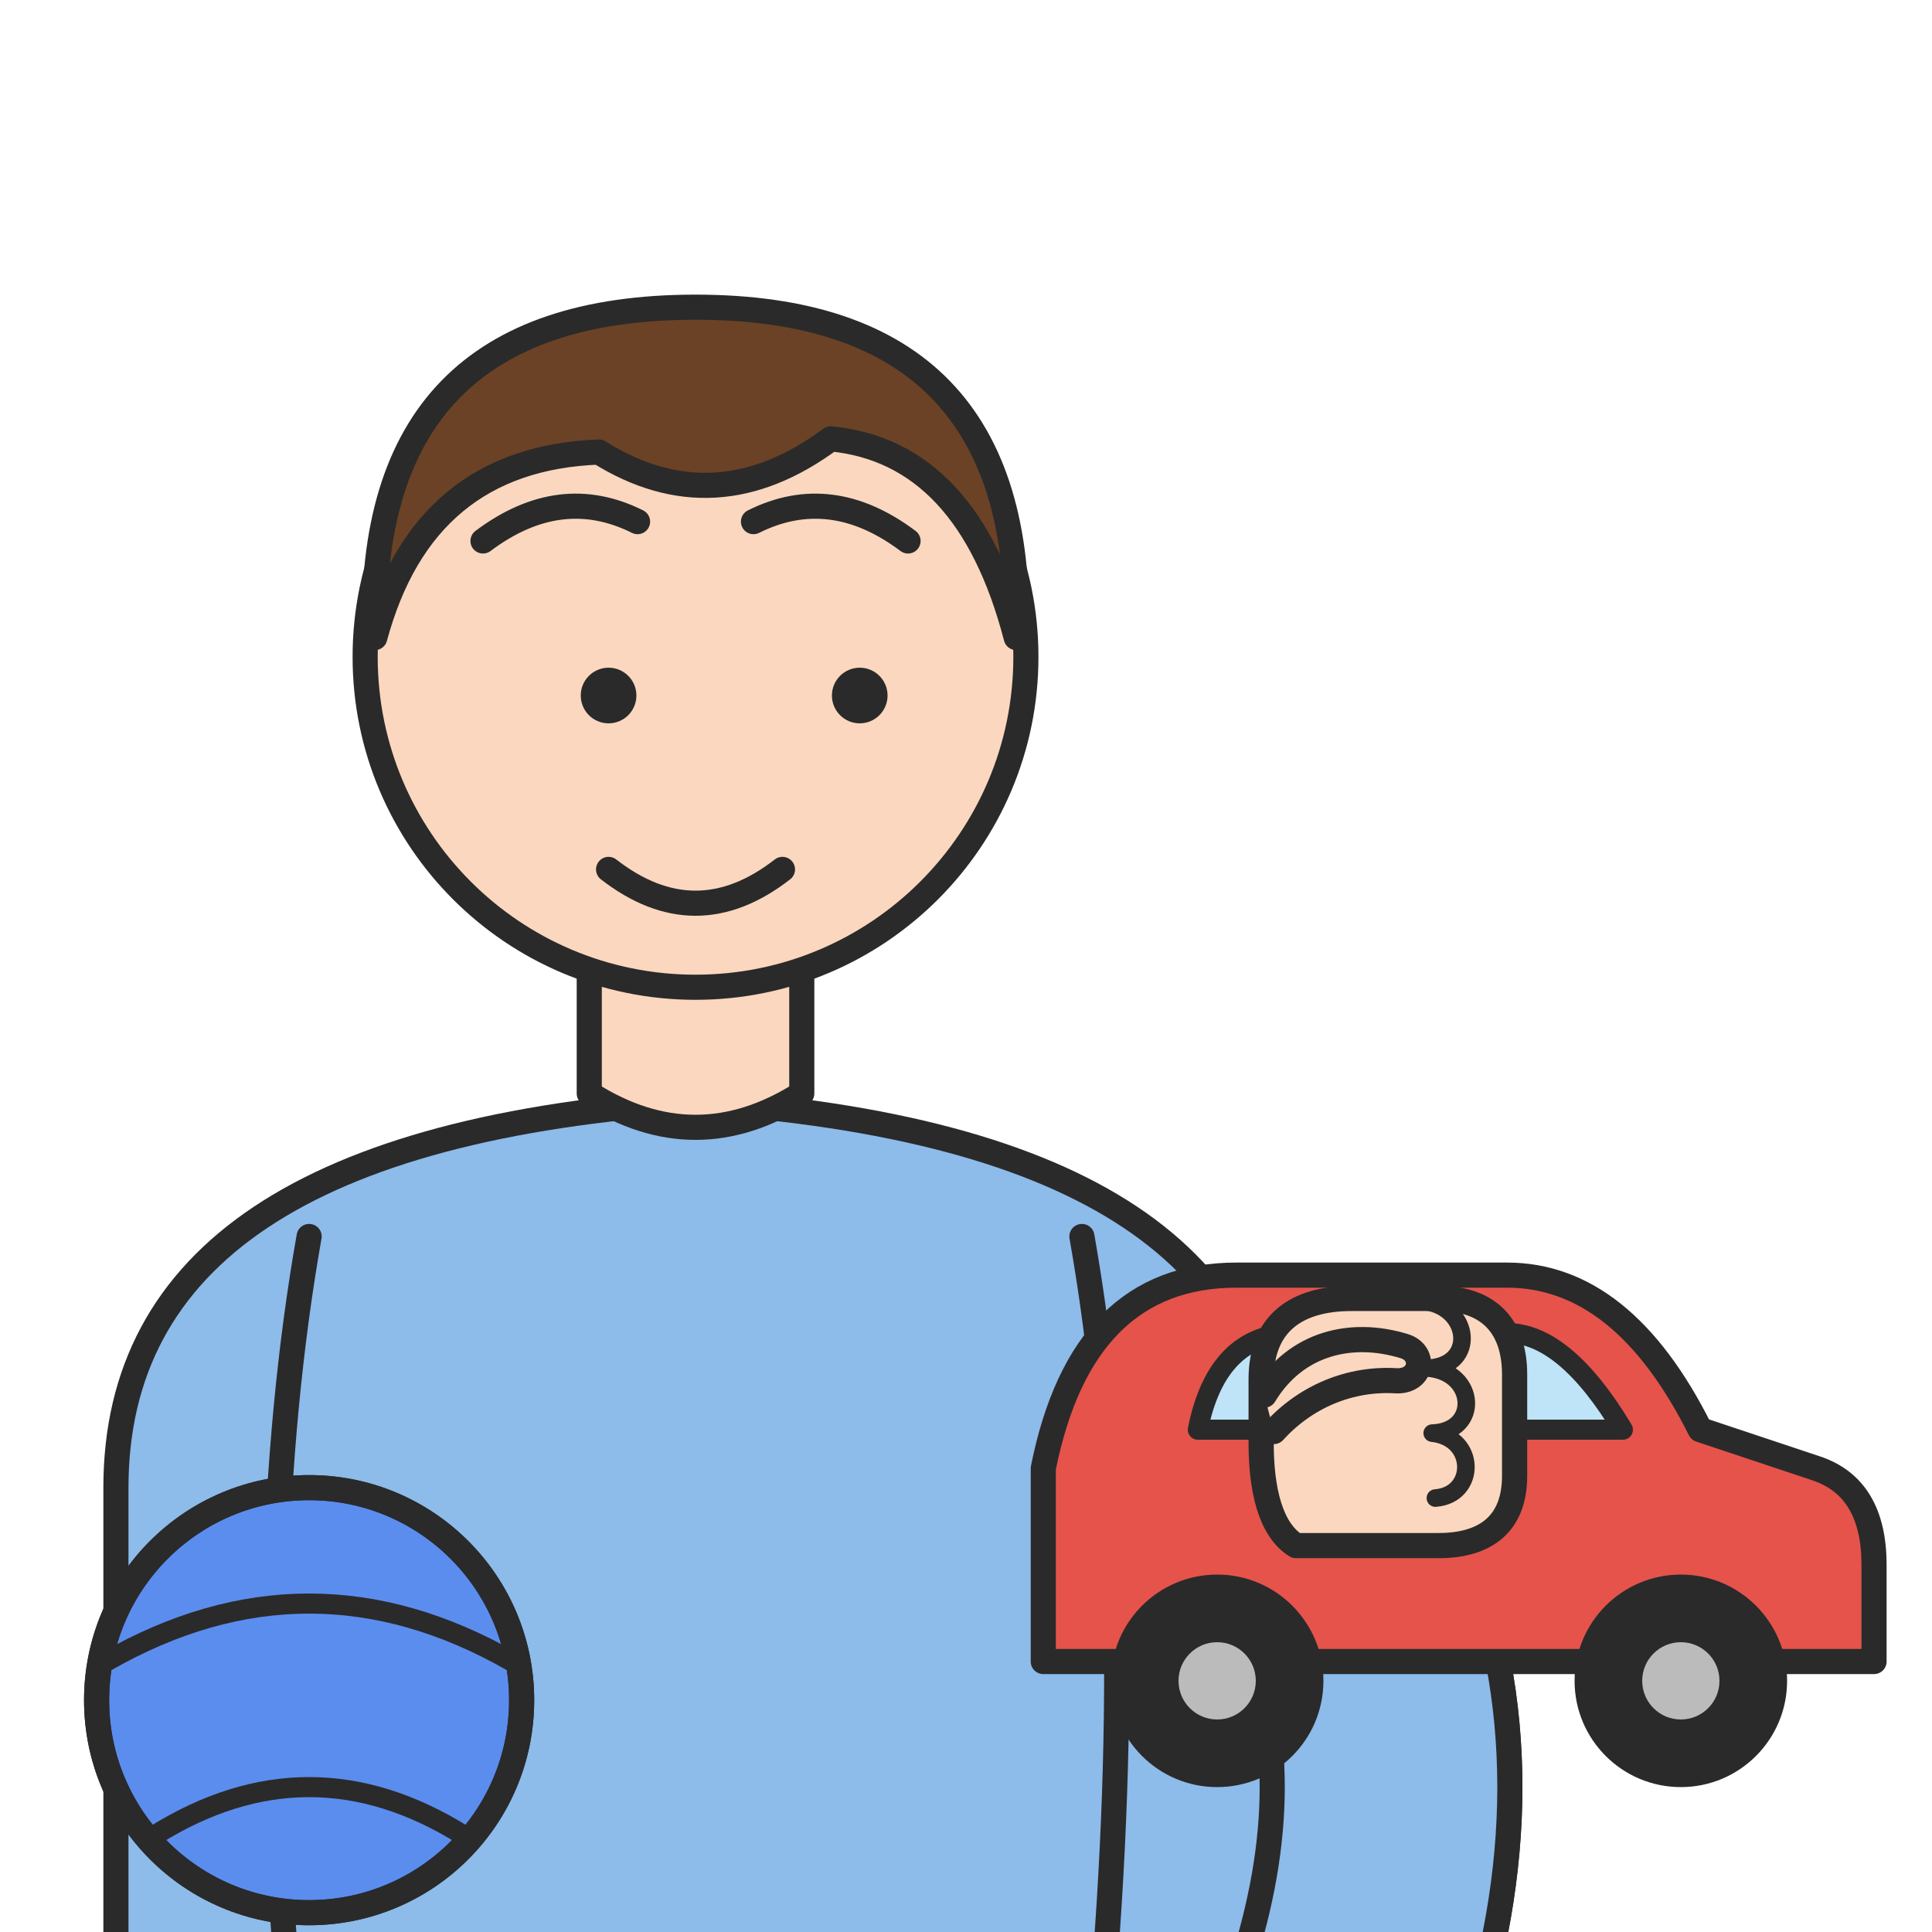
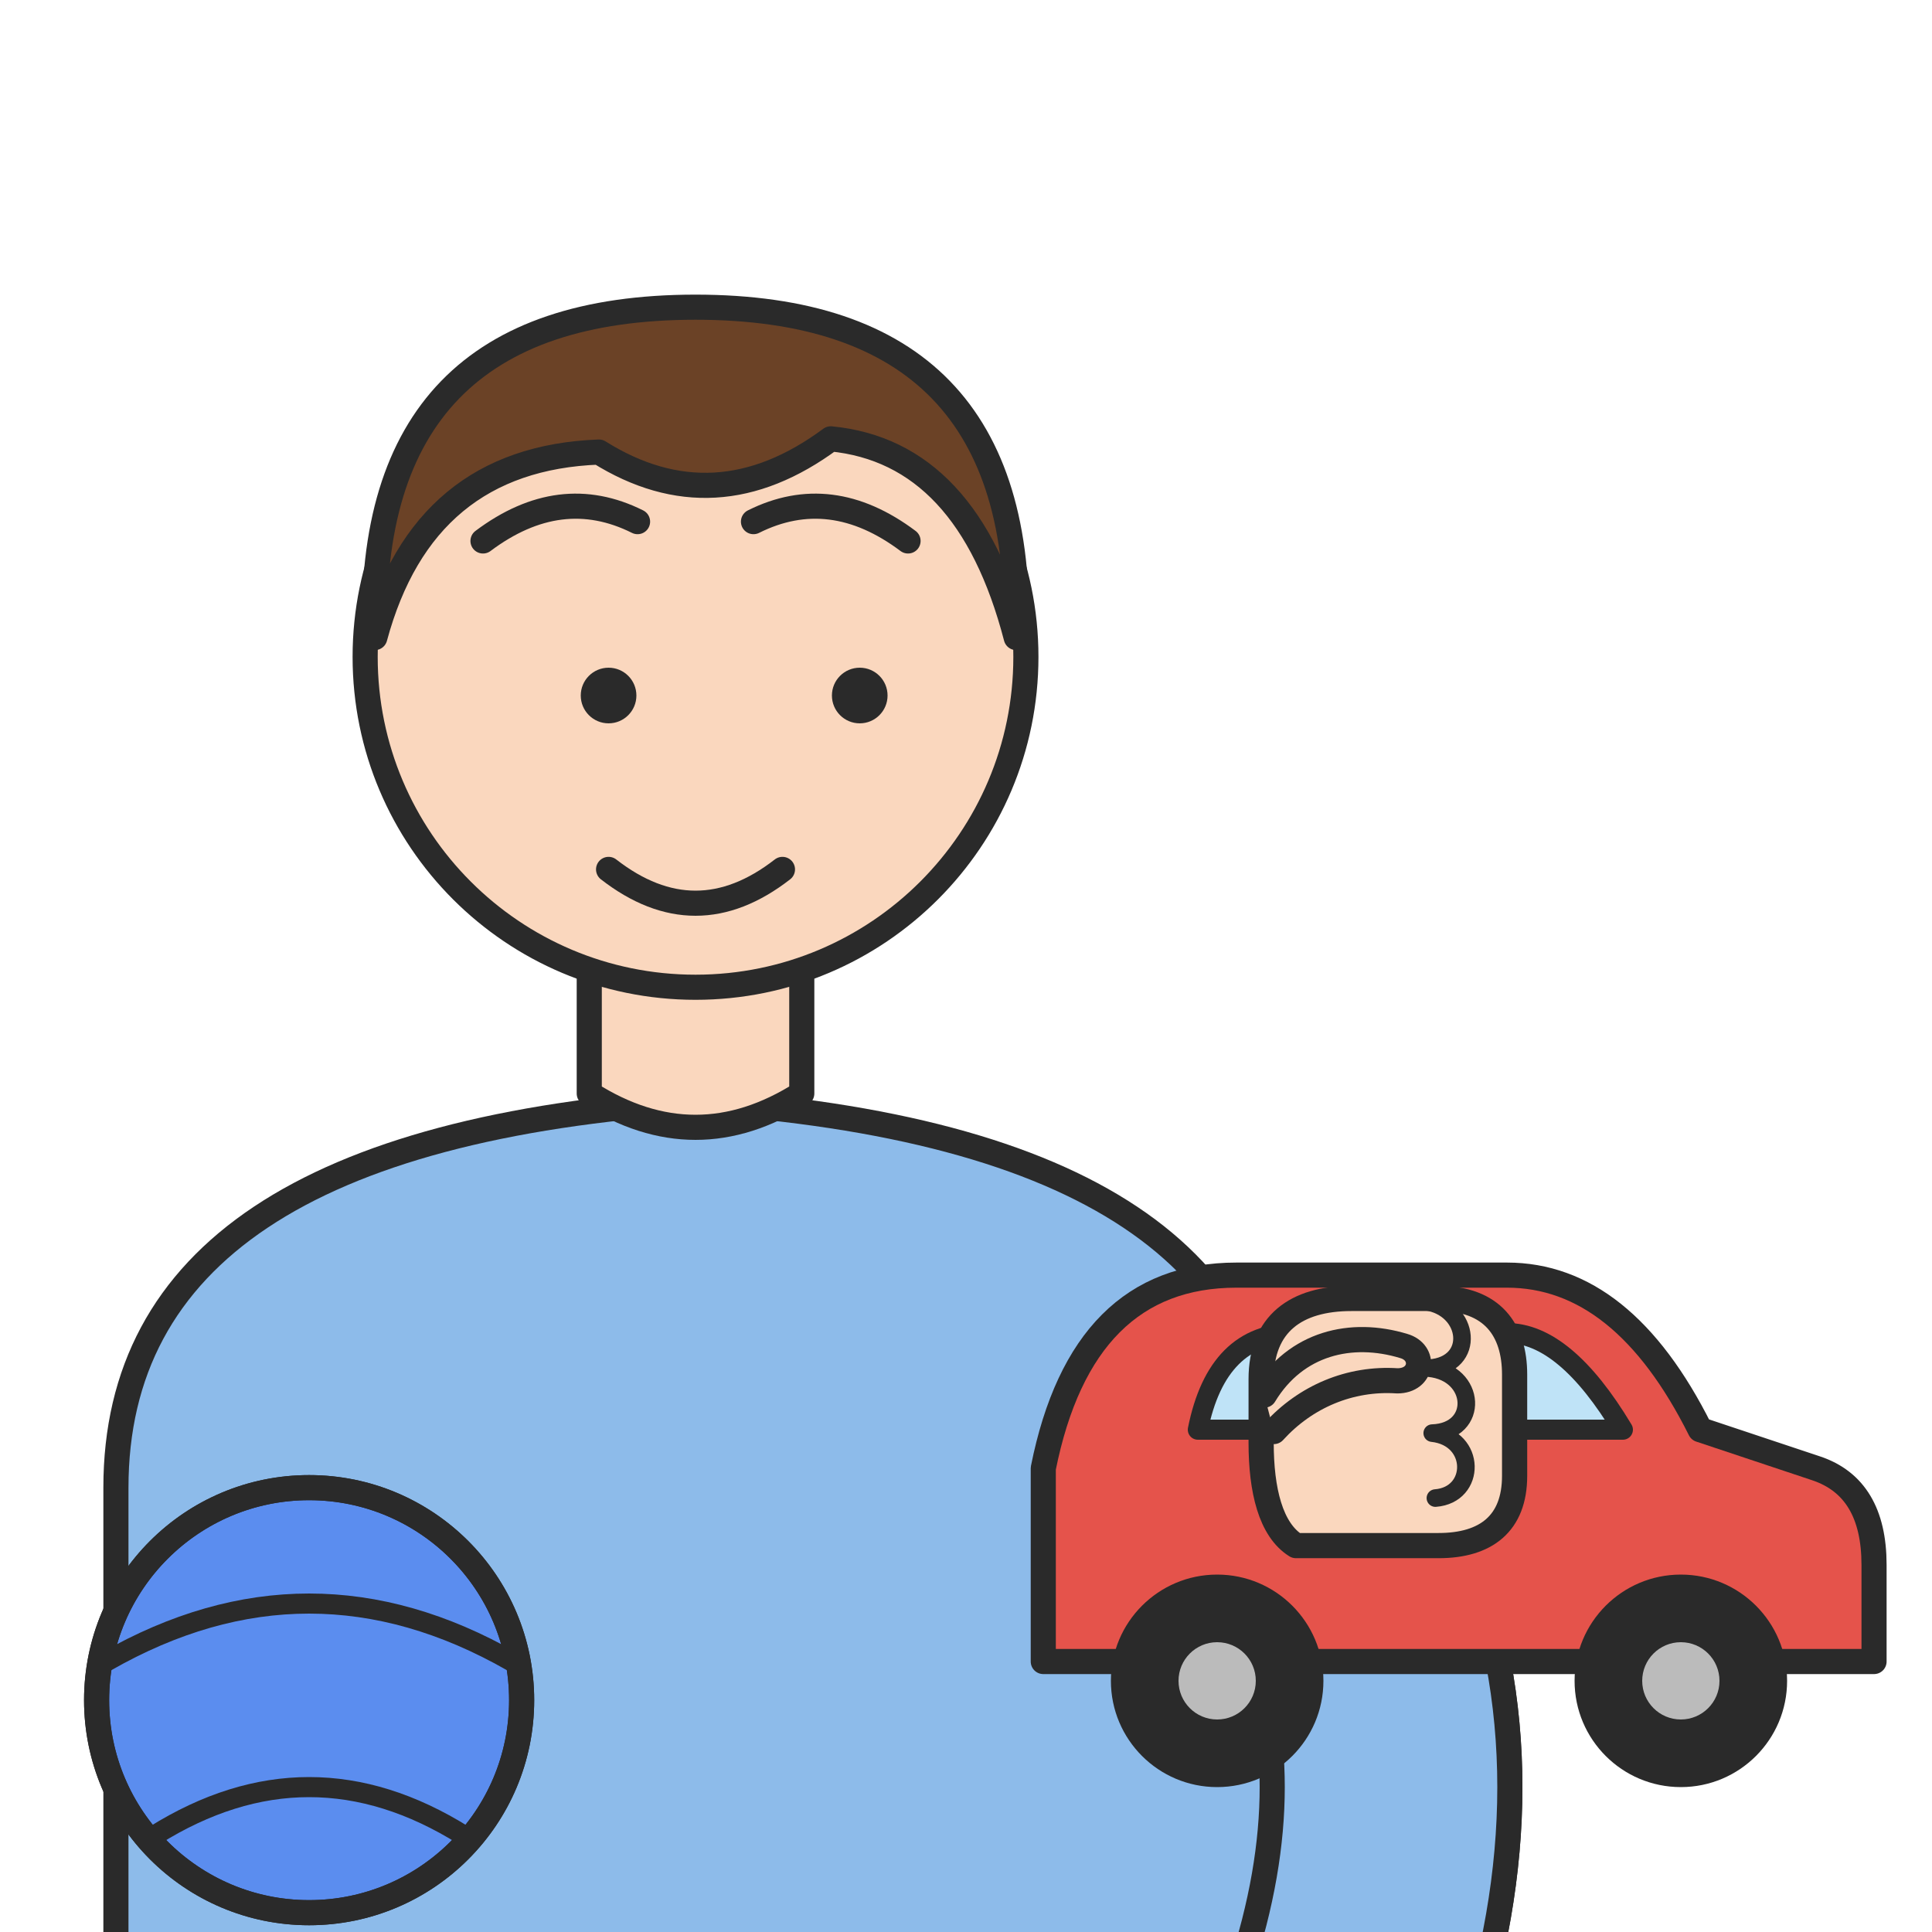
<svg xmlns="http://www.w3.org/2000/svg" viewBox="0 0 100 100" width="512" height="512" stroke-linecap="round" stroke-linejoin="round" role="img" aria-label="hrať">
  <path d="M70 104 Q74 92 70 82" fill="none" stroke="#2A2A2A" stroke-width="13.6" />
  <path d="M6 104 V77 Q6 59 36 57 Q66 59 66 77 V104 Z" fill="#8DBBEA" stroke="#2A2A2A" stroke-width="1.3" />
-   <path d="M16 64 Q13 81 15 104 M56 64 Q59 81 57 104" fill="none" stroke="#2A2A2A" stroke-width="1.3" />
  <path d="M30.5 47.1 V56.6 Q36 60.1 41.5 56.6 V47.1" fill="#FAD7BE" stroke="#2A2A2A" stroke-width="1.3" />
  <circle cx="36" cy="34" r="17.1" fill="#FAD7BE" stroke="#2A2A2A" stroke-width="1.3" />
  <path d="M19.4 33 Q18.9 15.9 36 15.9 Q53.1 15.9 52.6 33 Q50.1 23.398 43 22.714 Q37 27.16 31 23.398 Q21.9 23.74 19.4 33 Z" fill="#6B4226" stroke="#2A2A2A" stroke-width="1.3" />
  <path d="M70 104 Q74 92 70 82" fill="none" stroke="#2A2A2A" stroke-width="13.6" />
  <path d="M70 104 Q74 92 70 82" fill="none" stroke="#8DBBEA" stroke-width="11" />
  <path d="M25 28 Q29 25 33 27" fill="none" stroke="#2A2A2A" stroke-width="1.3" />
  <path d="M39 27 Q43 25 47 28" fill="none" stroke="#2A2A2A" stroke-width="1.3" />
  <circle cx="31.5" cy="36.0" r="1.44" fill="#2A2A2A" stroke="#2A2A2A" stroke-width="0" />
  <circle cx="44.5" cy="36.0" r="1.44" fill="#2A2A2A" stroke="#2A2A2A" stroke-width="0" />
  <path d="M31.5 45 Q36 48.5 40.5 45" fill="none" stroke="#2A2A2A" stroke-width="1.3" />
  <path d="M54 76 Q56 66 64 66 H78 Q84 66 88 74 L94 76 Q97 77 97 81 V86 H54 Z" fill="#E5534B" stroke="#2A2A2A" stroke-width="1.3" />
  <path d="M62 74 Q63 69 67 69 H72 V74 Z M75 69 H78 Q81 69 84 74 H75 Z" fill="#BFE3F7" stroke="#2A2A2A" stroke-width="1.04" />
  <circle cx="63" cy="87" r="5.5" fill="#2A2A2A" stroke="#2A2A2A" stroke-width="0" />
  <circle cx="63" cy="87" r="2" fill="#BBBBBB" stroke="#2A2A2A" stroke-width="0" />
  <circle cx="87" cy="87" r="5.5" fill="#2A2A2A" stroke="#2A2A2A" stroke-width="0" />
  <circle cx="87" cy="87" r="2" fill="#BBBBBB" stroke="#2A2A2A" stroke-width="0" />
  <g transform="translate(72 80) rotate(0) scale(0.82 0.82)">
    <path d="M-6 0 C-7.6 -1 -8.2 -3.5 -8.2 -6.5 L-8.2 -10.5 C-8.2 -14 -6 -15.6 -2.5 -15.6 L3 -15.6 C6.4 -15.6 7.8 -13.6 7.8 -10.8 L7.8 -4.4 C7.8 -1.4 6 0 3 0 Z" fill="#FAD7BE" stroke="#2A2A2A" stroke-width="1.59" />
    <path d="M2.2 -15.4 C5 -15 5.4 -11.4 2.4 -11.2 M2.4 -11.2 C5.4 -10.9 5.6 -7.2 2.6 -7.1 M2.6 -7.1 C5.4 -6.8 5.4 -3.2 2.8 -3" fill="none" stroke="#2A2A2A" stroke-width="1.11" />
    <path d="M-8 -9.5 C-6 -12.8 -2.5 -13.6 0.8 -12.6 C2.2 -12.2 2 -10.4 0.4 -10.4 C-2.6 -10.6 -5.4 -9.4 -7.4 -7.2" fill="#FAD7BE" stroke="#2A2A2A" stroke-width="1.59" />
  </g>
  <circle cx="16" cy="88" r="11" fill="#5B8DEF" stroke="#2A2A2A" stroke-width="1.3" />
  <path d="M5.5 86 Q16 80 26.5 86 M8 95 Q16 90 24 95" fill="none" stroke="#2A2A2A" stroke-width="1.04" />
  <circle cx="16" cy="88" r="11" fill="none" stroke="#2A2A2A" stroke-width="1.3" />
</svg>
